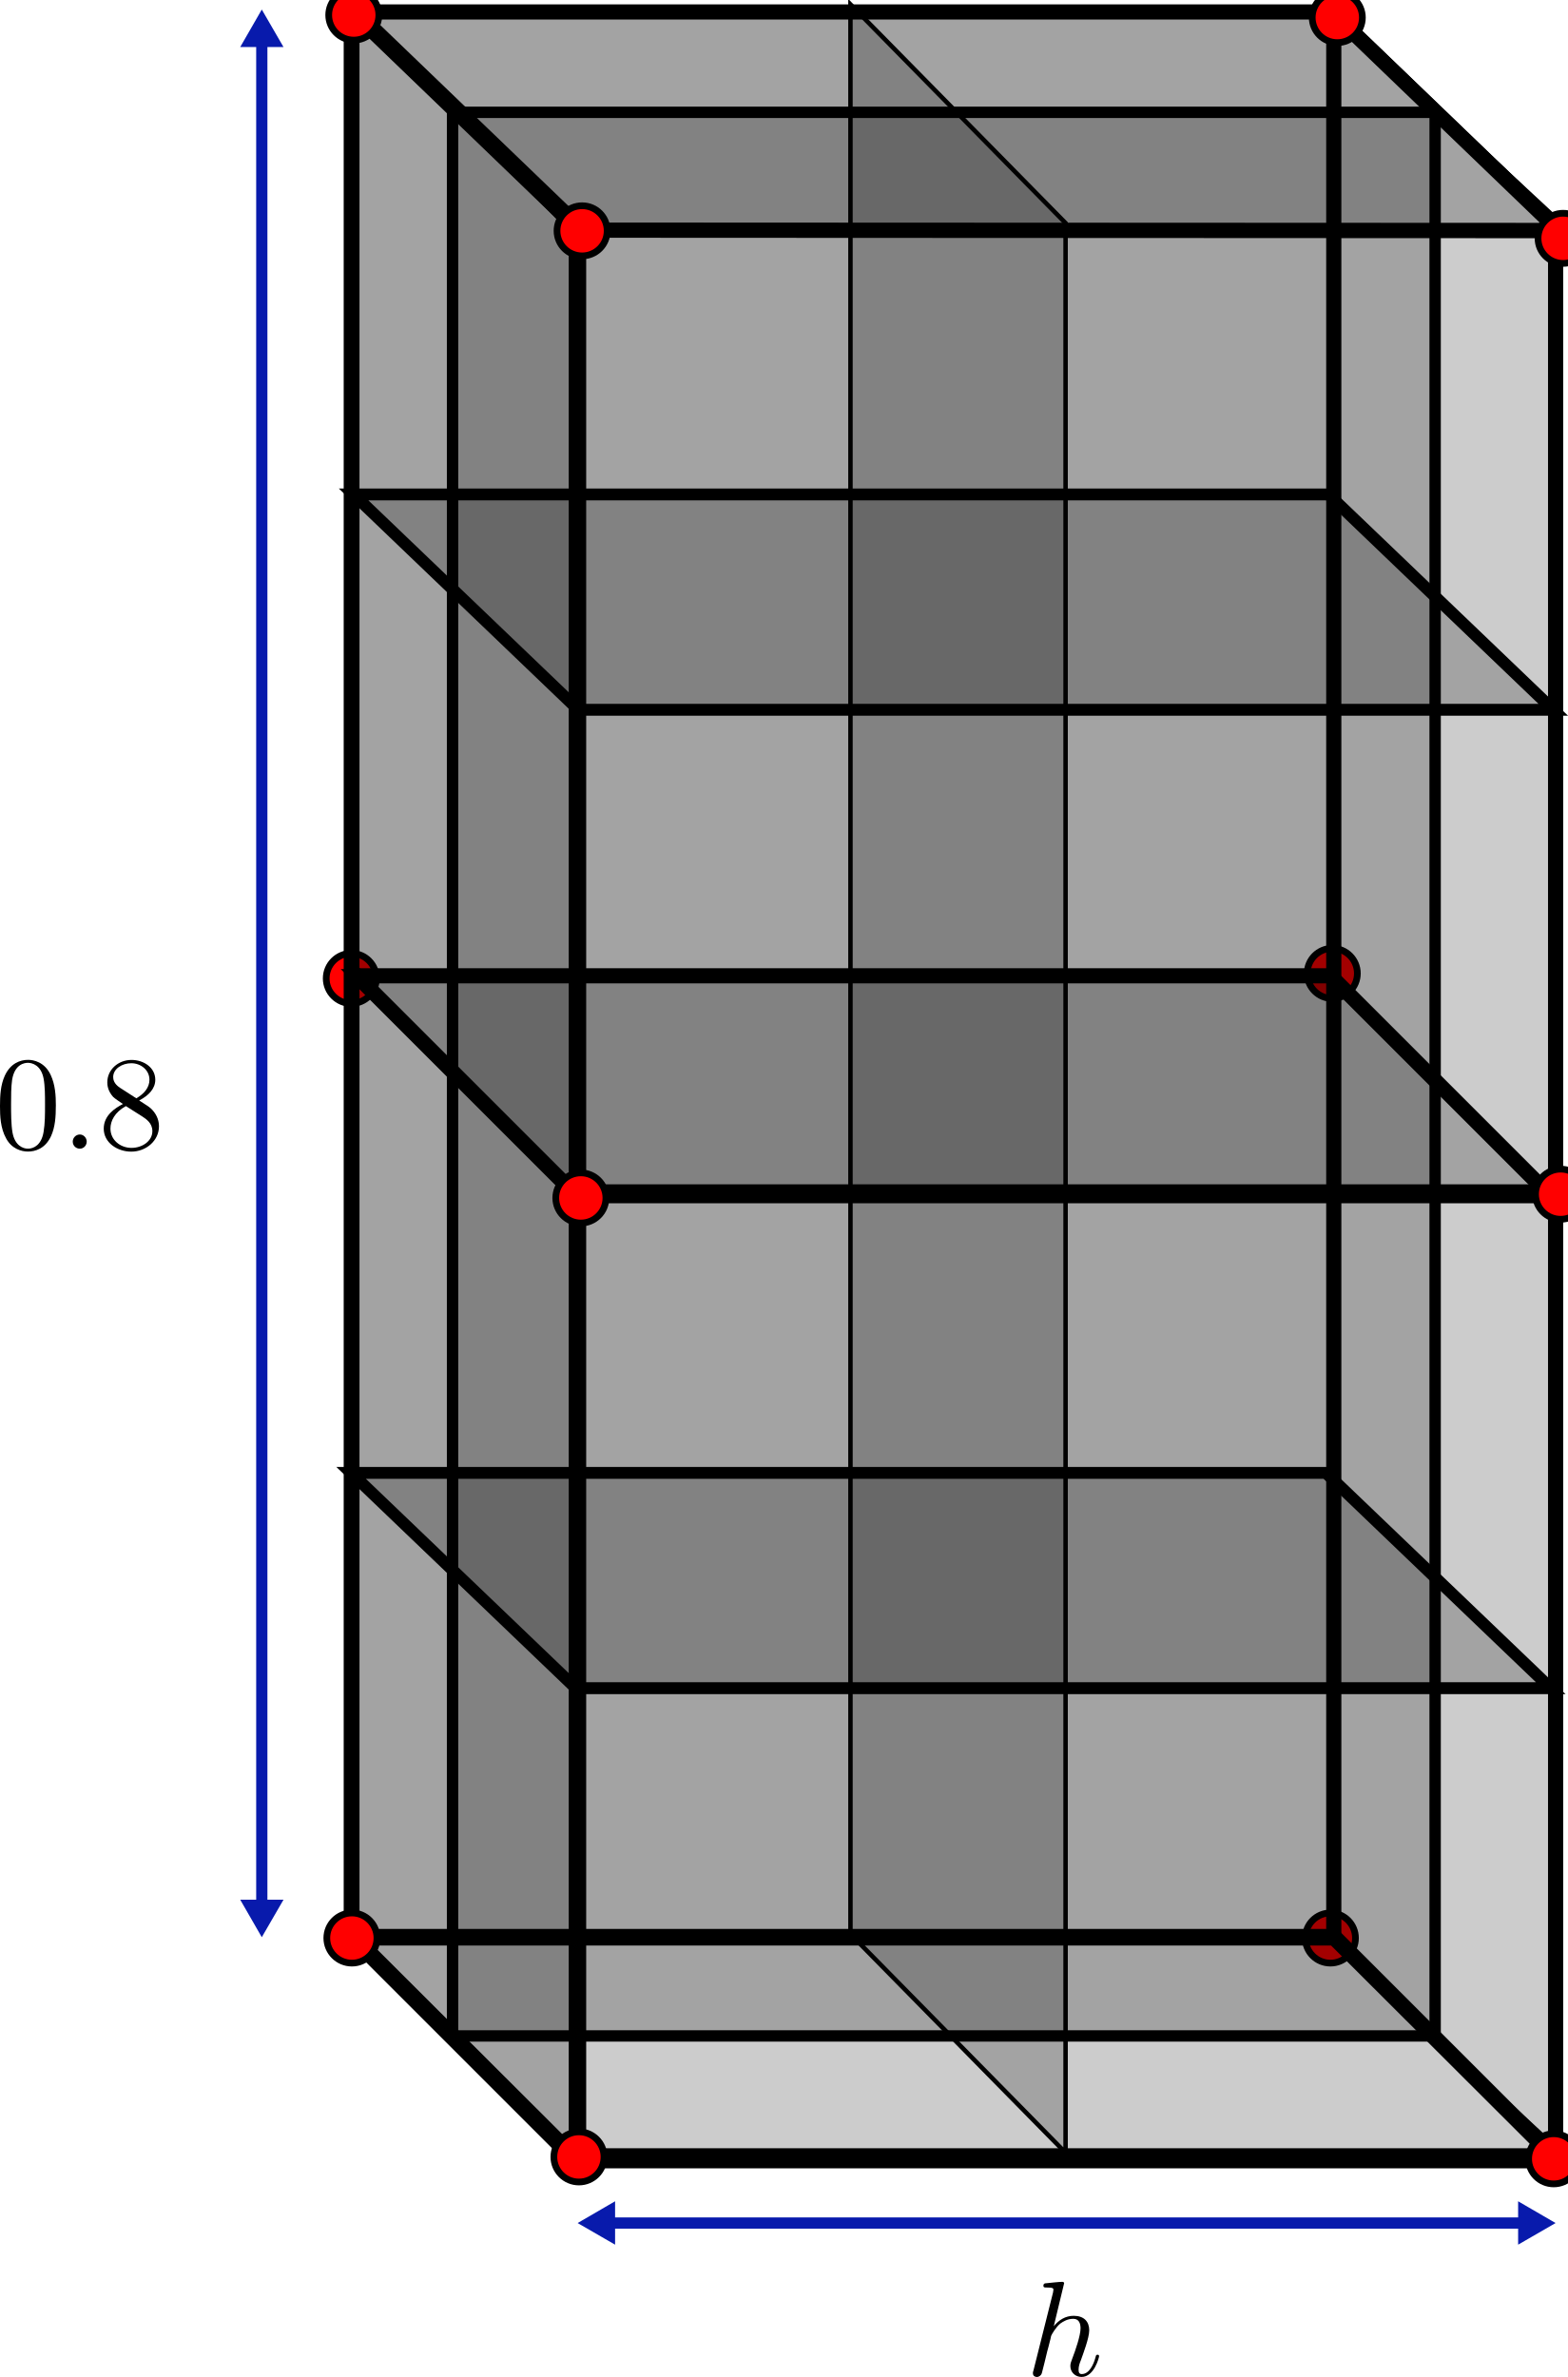
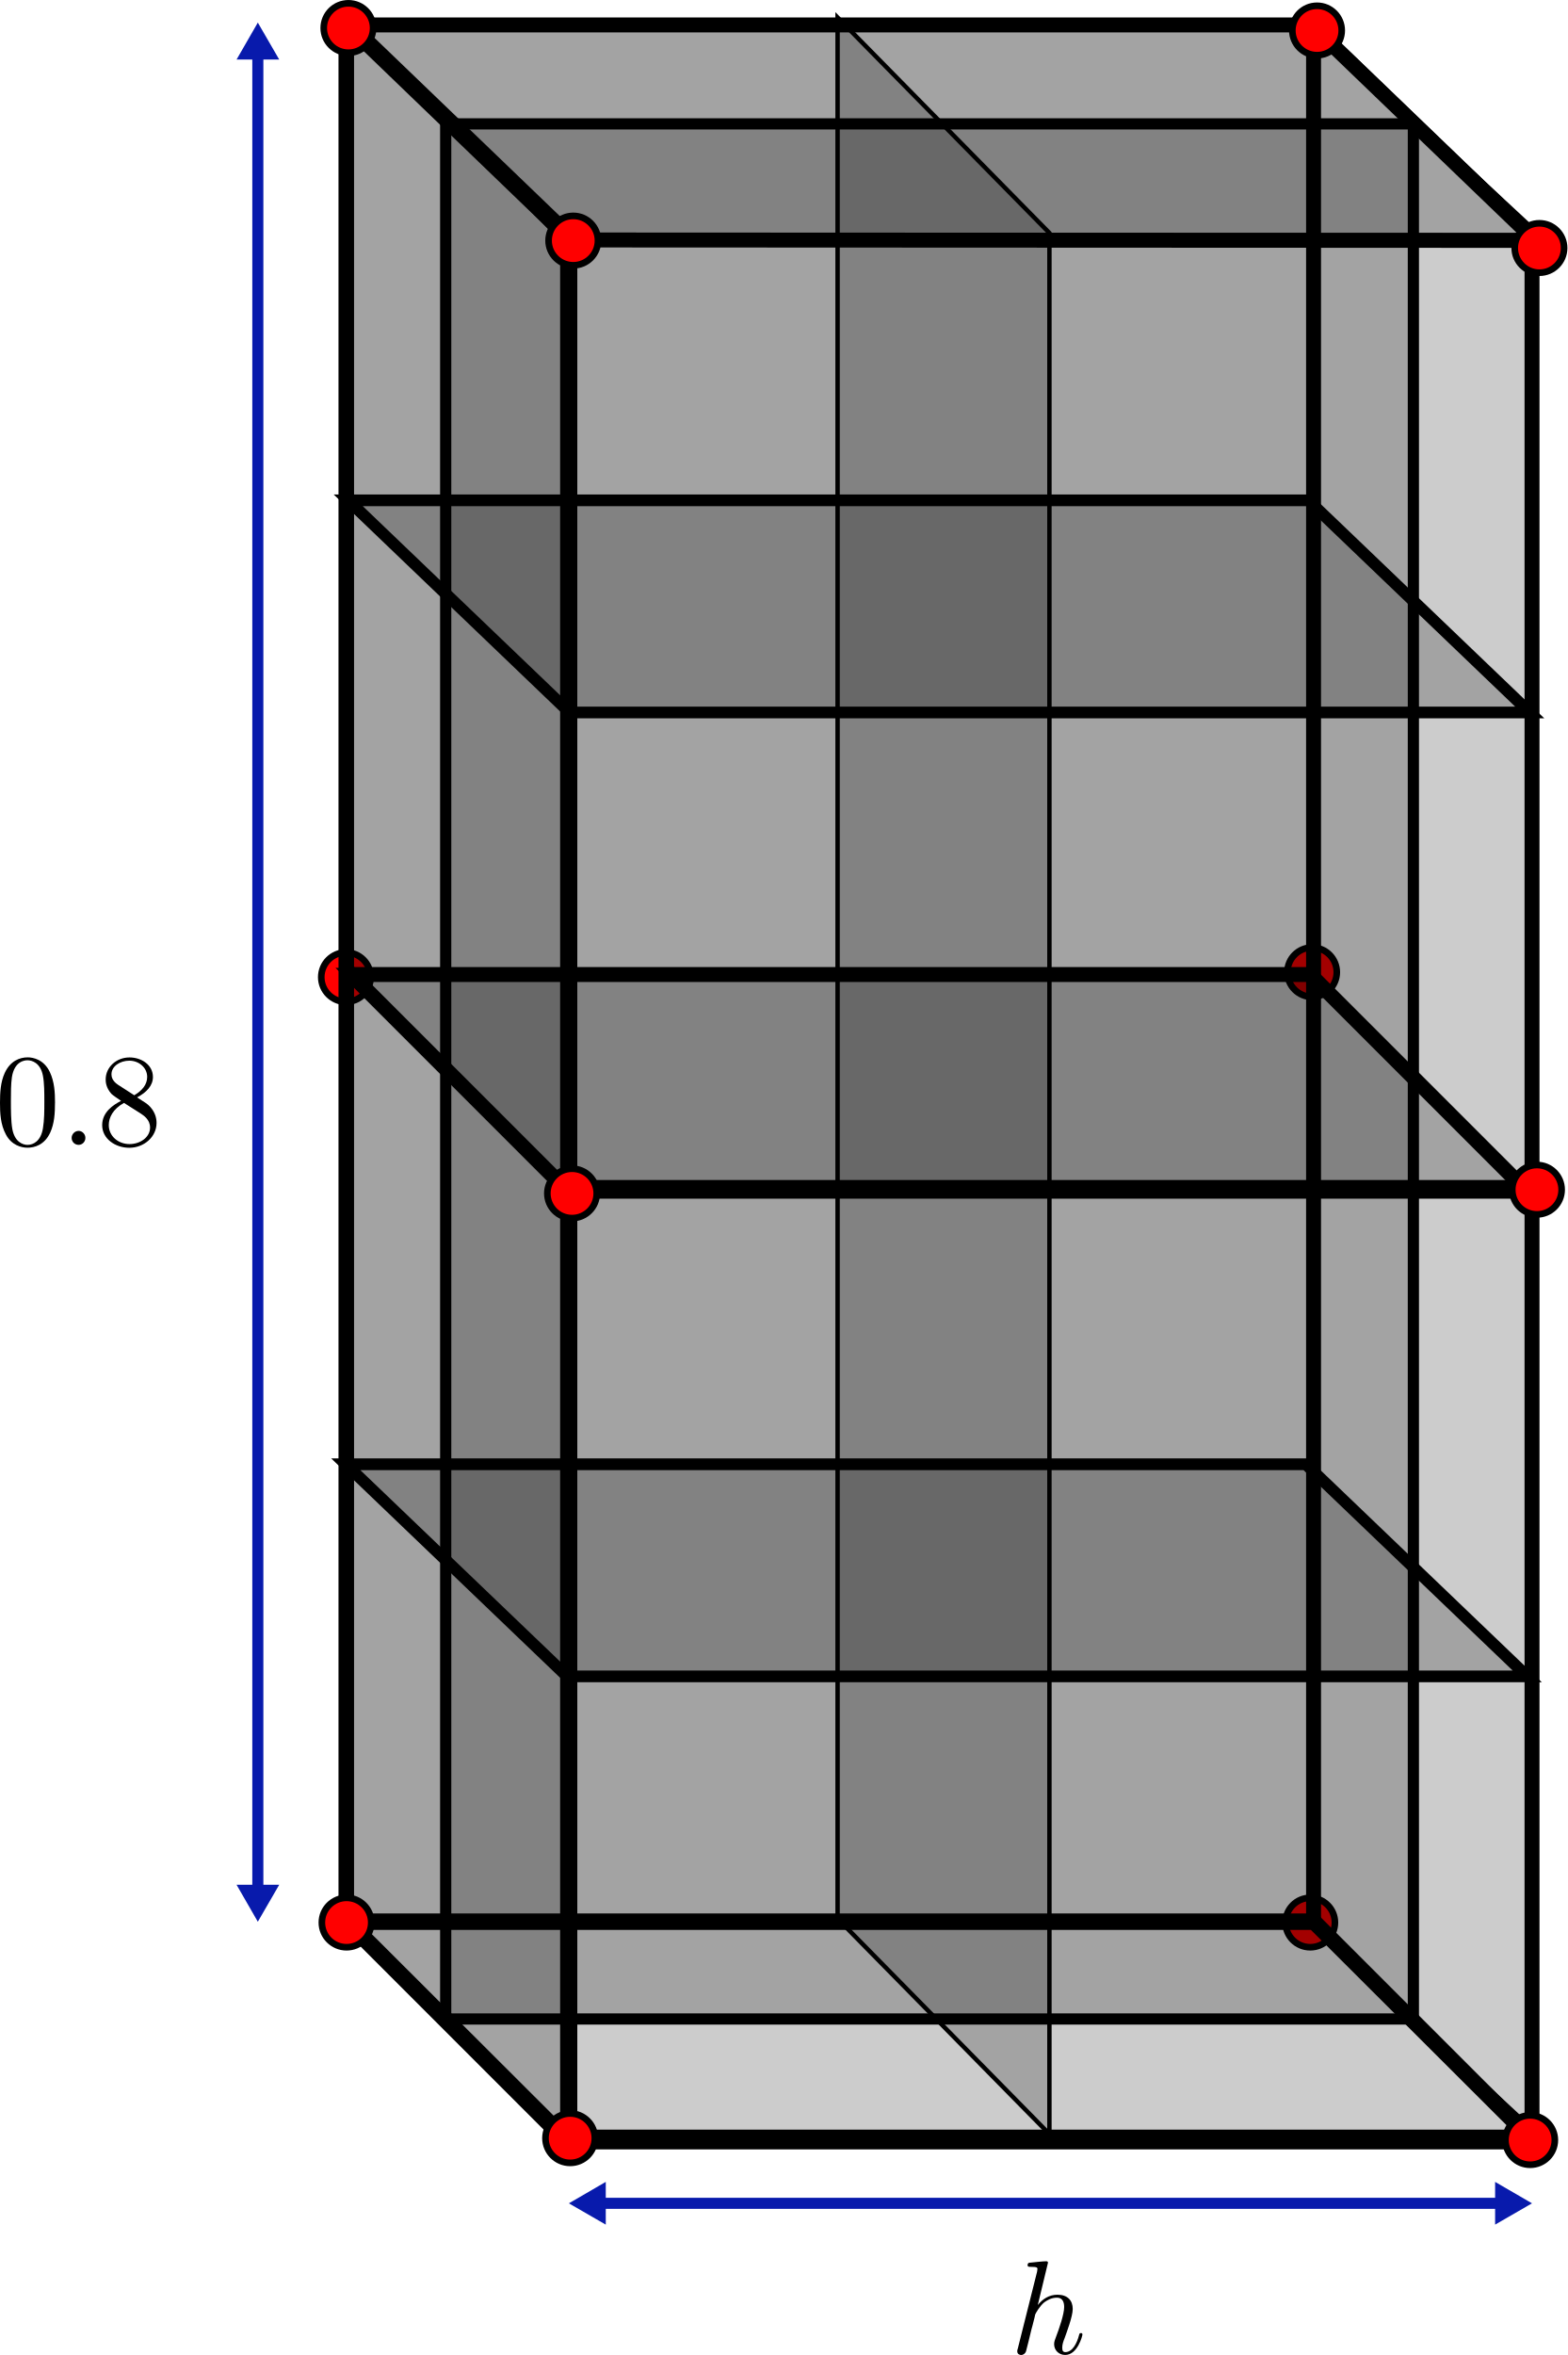
- <svg xmlns="http://www.w3.org/2000/svg" width="41.332mm" height="62.671mm" viewBox="0 0 41.332 62.671" version="1.1" id="svg5" xml:space="preserve">
+ <svg xmlns="http://www.w3.org/2000/svg" width="41.959mm" height="63.024mm" viewBox="0 0 41.959 63.024" version="1.1" id="svg5" xml:space="preserve">
  <defs id="defs2">
    <defs id="id-ffe6bafd-173a-453f-8d17-b87ef3f4fc72">
      <g id="id-0c022760-c674-4da5-b7f8-5ce382b2af87">
        <g id="id-fc9b28fd-17c2-489e-b6ff-da759a6d05c7">
          <path d="m 4.578,-3.188 c 0,-0.797 -0.047,-1.594 -0.391,-2.328 -0.453,-0.969 -1.281,-1.125 -1.688,-1.125 -0.609,0 -1.328,0.266 -1.75,1.188 -0.312,0.688 -0.359,1.469 -0.359,2.266 0,0.75 0.031,1.641 0.453,2.406 0.422,0.797 1.156,1 1.641,1 0.531,0 1.297,-0.203 1.734,-1.156 0.312,-0.688 0.359,-1.469 0.359,-2.25 z M 2.484,0 C 2.094,0 1.5,-0.25 1.328,-1.203 1.219,-1.797 1.219,-2.719 1.219,-3.312 c 0,-0.641 0,-1.297 0.078,-1.828 0.188,-1.188 0.938,-1.281 1.188,-1.281 0.328,0 0.984,0.188 1.172,1.172 0.109,0.562 0.109,1.312 0.109,1.938 0,0.75 0,1.422 -0.109,2.062 C 3.5,-0.297 2.938,0 2.484,0 Z m 0,0" id="id-942f8551-b6a1-45a8-a237-4219e77ba015" />
        </g>
        <g id="id-4047abac-c661-40f9-ad00-580428a47825">
          <path d="m 1.625,-4.562 c -0.453,-0.297 -0.5,-0.625 -0.5,-0.797 0,-0.609 0.656,-1.031 1.359,-1.031 0.719,0 1.359,0.516 1.359,1.234 0,0.578 -0.391,1.047 -0.984,1.391 z m 1.453,0.953 C 3.797,-3.984 4.281,-4.5 4.281,-5.156 c 0,-0.922 -0.875,-1.484 -1.781,-1.484 -1,0 -1.812,0.734 -1.812,1.672 0,0.172 0.016,0.625 0.438,1.094 0.109,0.109 0.484,0.359 0.734,0.531 C 1.281,-3.047 0.422,-2.5 0.422,-1.5 c 0,1.047 1.016,1.719 2.062,1.719 1.125,0 2.078,-0.828 2.078,-1.891 0,-0.359 -0.109,-0.812 -0.5,-1.234 C 3.875,-3.109 3.719,-3.203 3.078,-3.609 Z m -1,0.422 1.234,0.781 c 0.281,0.188 0.75,0.484 0.75,1.094 0,0.734 -0.75,1.25 -1.562,1.25 -0.859,0 -1.578,-0.609 -1.578,-1.438 0,-0.578 0.312,-1.219 1.156,-1.688 z m 0,0" id="id-6ff139f0-e753-4a06-9ce1-0697aaf8278f" />
        </g>
        <g id="id-3a87ac24-246b-4257-bc41-29f48d426239">
          <path d="m 1.906,-0.531 c 0,-0.281 -0.234,-0.531 -0.516,-0.531 -0.297,0 -0.531,0.25 -0.531,0.531 C 0.859,-0.234 1.094,0 1.391,0 1.672,0 1.906,-0.234 1.906,-0.531 Z m 0,0" id="id-0671f66f-d9c8-473c-aec9-efa2f09567ba" />
        </g>
      </g>
    </defs>
  </defs>
-   <g id="layer1" transform="translate(-10.31945,-50.50897)" />
-   <g id="g15680" transform="translate(-15.92109,-50.88435)">
+   <g id="layer1" transform="translate(-10.31945,-50.15589)" />
+   <g id="g15680" transform="translate(-15.92109,-50.53127)">
    <g id="g19363">
      <g id="g18513" transform="translate(-56.61199,4.523436)">
        <path style="fill:none;fill-opacity:1;stroke:#ff0000;stroke-width:0.3;stroke-dasharray:none;stroke-opacity:1" d="M 87.768,103.144 V 52.397" id="path15767-6-5-0-0" />
      </g>
      <circle style="fill:#ff0000;fill-opacity:1;stroke:#000000;stroke-width:0.177;stroke-dasharray:none;stroke-opacity:1" id="path13070-06" cx="51.045" cy="76.549" r="0.661" />
      <circle style="fill:#ff0000;fill-opacity:1;stroke:#000000;stroke-width:0.177;stroke-dasharray:none;stroke-opacity:1" id="path13070-1" cx="25.182" cy="76.681" r="0.661" />
      <circle style="fill:#ff0000;fill-opacity:1;stroke:#000000;stroke-width:0.177;stroke-dasharray:none;stroke-opacity:1" id="path13070-0" cx="50.995" cy="101.982" r="0.661" />
      <path d="M 56.272,109.496 H 31.809" style="fill:none;stroke:#081aac;stroke-width:0.296;stroke-linecap:butt;stroke-linejoin:miter;stroke-miterlimit:4;stroke-dasharray:none;stroke-opacity:1" id="path170" />
      <path d="m 56.808,109.496 -0.802,0.463 v -0.929 z" style="fill:#081aac;fill-opacity:1;fill-rule:evenodd;stroke:#081aac;stroke-width:0.124;stroke-linecap:butt;stroke-linejoin:miter;stroke-miterlimit:4;stroke-dasharray:none;stroke-opacity:1" id="path174" />
      <path d="m 31.273,109.496 0.802,-0.466 v 0.929 z" style="fill:#081aac;fill-opacity:1;fill-rule:evenodd;stroke:#081aac;stroke-width:0.124;stroke-linecap:butt;stroke-linejoin:miter;stroke-miterlimit:4;stroke-dasharray:none;stroke-opacity:1" id="path178" />
      <path d="M 22.823,101.3 V 51.797" style="fill:none;stroke:#081aac;stroke-width:0.296;stroke-linecap:butt;stroke-linejoin:miter;stroke-miterlimit:4;stroke-dasharray:none;stroke-opacity:1" id="path182" />
      <path d="m 22.823,101.836 -0.462,-0.803 h 0.927 z" style="fill:#081aac;fill-opacity:1;fill-rule:evenodd;stroke:#081aac;stroke-width:0.124;stroke-linecap:butt;stroke-linejoin:miter;stroke-miterlimit:4;stroke-dasharray:none;stroke-opacity:1" id="path186" />
      <path d="m 22.823,51.26 0.465,0.803 h -0.927 z" style="fill:#081aac;fill-opacity:1;fill-rule:evenodd;stroke:#081aac;stroke-width:0.124;stroke-linecap:butt;stroke-linejoin:miter;stroke-miterlimit:4;stroke-dasharray:none;stroke-opacity:1" id="path190" />
      <path d="m 43.975,111.084 c 0,0 0,-0.038 -0.043,-0.038 -0.084,0 -0.34,0.028 -0.435,0.038 -0.027,0 -0.068,0.006 -0.068,0.066 0,0.046 0.035,0.046 0.084,0.046 0.174,0 0.18,0.022 0.18,0.06 l -0.011,0.074 -0.514,2.048 c -0.016,0.05 -0.016,0.054 -0.016,0.077 0,0.084 0.073,0.1 0.106,0.1 0.054,0 0.111,-0.043 0.128,-0.096 l 0.068,-0.266 0.077,-0.319 c 0.022,-0.082 0.046,-0.161 0.063,-0.24 0.005,-0.022 0.038,-0.139 0.038,-0.161 0.011,-0.033 0.122,-0.229 0.245,-0.329 0.079,-0.054 0.184,-0.123 0.34,-0.123 0.15,0 0.191,0.123 0.191,0.25 0,0.191 -0.134,0.58 -0.218,0.798 -0.027,0.079 -0.051,0.123 -0.051,0.196 0,0.166 0.13,0.289 0.296,0.289 0.334,0 0.462,-0.517 0.462,-0.547 0,-0.038 -0.027,-0.038 -0.038,-0.038 -0.041,0 -0.041,0.011 -0.057,0.068 -0.049,0.188 -0.166,0.441 -0.362,0.441 -0.06,0 -0.084,-0.036 -0.084,-0.117 0,-0.09 0.03,-0.174 0.063,-0.254 0.054,-0.155 0.218,-0.58 0.218,-0.784 0,-0.229 -0.139,-0.381 -0.408,-0.381 -0.223,0 -0.395,0.112 -0.527,0.275 z" style="fill:#000000;fill-opacity:1;fill-rule:nonzero;stroke:none;stroke-width:0.697" id="path1140" />
      <path d="m 17.394,80.046 c 0,-0.281 -0.016,-0.562 -0.137,-0.821 -0.159,-0.341 -0.451,-0.397 -0.594,-0.397 -0.214,0 -0.467,0.094 -0.616,0.419 -0.11,0.242 -0.126,0.518 -0.126,0.799 0,0.264 0.011,0.578 0.159,0.848 0.148,0.281 0.407,0.352 0.577,0.352 0.187,0 0.456,-0.072 0.61,-0.408 0.11,-0.242 0.126,-0.518 0.126,-0.793 z m -0.736,1.124 c -0.137,0 -0.346,-0.088 -0.407,-0.424 -0.038,-0.209 -0.038,-0.534 -0.038,-0.744 0,-0.226 0,-0.457 0.027,-0.644 0.066,-0.419 0.33,-0.452 0.418,-0.452 0.115,0 0.346,0.066 0.412,0.413 0.038,0.198 0.038,0.463 0.038,0.683 0,0.264 0,0.501 -0.038,0.727 -0.055,0.336 -0.253,0.441 -0.412,0.441 z m 0,0" id="id-bc466db8-2a25-4643-9d19-46b59c36e522" style="fill:#000000;fill-opacity:1;stroke-width:0.352" />
      <path d="m 18.207,80.983 c 0,-0.099 -0.082,-0.187 -0.181,-0.187 -0.104,0 -0.187,0.088 -0.187,0.187 0,0.105 0.082,0.187 0.187,0.187 0.099,0 0.181,-0.083 0.181,-0.187 z m 0,0" id="id-785b7e0c-71d1-49f8-8f5f-f7c2d0cf467e" style="fill:#000000;fill-opacity:1;stroke-width:0.352" />
      <path d="m 19.081,79.562 c -0.159,-0.105 -0.176,-0.22 -0.176,-0.281 0,-0.215 0.231,-0.364 0.478,-0.364 0.253,0 0.478,0.182 0.478,0.435 0,0.204 -0.137,0.369 -0.346,0.49 z m 0.511,0.336 c 0.253,-0.132 0.423,-0.314 0.423,-0.545 0,-0.325 -0.308,-0.523 -0.627,-0.523 -0.352,0 -0.638,0.259 -0.638,0.589 0,0.061 0.005,0.22 0.154,0.386 0.038,0.039 0.17,0.127 0.258,0.187 -0.203,0.105 -0.506,0.297 -0.506,0.65 0,0.369 0.357,0.606 0.725,0.606 0.396,0 0.731,-0.292 0.731,-0.666 0,-0.127 -0.038,-0.286 -0.176,-0.435 -0.066,-0.072 -0.121,-0.105 -0.346,-0.248 z m -0.352,0.149 0.434,0.275 c 0.099,0.066 0.264,0.171 0.264,0.386 0,0.259 -0.264,0.441 -0.55,0.441 -0.302,0 -0.555,-0.215 -0.555,-0.507 0,-0.204 0.11,-0.43 0.407,-0.595 z m 0,0" id="id-4c8e08ca-28e7-4860-baf3-b885780cae8e" style="fill:#000000;fill-opacity:1;stroke-width:0.352" />
      <path style="fill:none;fill-opacity:1;stroke:#000000;stroke-width:0.3;stroke-dasharray:none;stroke-opacity:1" d="M 56.918,82.219 V 107.718" id="path15518" />
      <path style="fill:none;fill-opacity:1;stroke:#000000;stroke-width:0.3;stroke-dasharray:none;stroke-opacity:1" d="M 31.225,107.674 H 56.918" id="path15522" />
      <path style="fill:none;fill-opacity:1;stroke:#000000;stroke-width:0.4;stroke-dasharray:none;stroke-opacity:1" d="M 51.028,51.199 H 25.182 v 50.75 l 5.904,5.904 H 56.932 V 56.879 Z" id="path25126" />
      <path style="fill:none;fill-opacity:1;stroke:#000000;stroke-width:0.4;stroke-dasharray:none;stroke-opacity:1" d="M 56.964,82.409 H 31.122 l -5.87,-5.87" id="path25348" />
-       <path style="fill:none;fill-opacity:1;stroke:#000000;stroke-width:0.46;stroke-dasharray:none;stroke-opacity:1" d="m 31.145,107.759 0,-50.864" id="path25350" />
-       <path style="fill:none;fill-opacity:1;stroke:#000000;stroke-width:0.4;stroke-dasharray:none;stroke-opacity:1" d="m 51.084,101.954 0,-50.722" id="path25352" />
+       <path style="fill:none;fill-opacity:1;stroke:#000000;stroke-width:0.46;stroke-dasharray:none;stroke-opacity:1" d="M 31.145,107.759 V 56.896" id="path25350" />
+       <path style="fill:none;fill-opacity:1;stroke:#000000;stroke-width:0.4;stroke-dasharray:none;stroke-opacity:1" d="M 51.084,101.954 V 51.232" id="path25352" />
      <path style="fill:none;fill-opacity:1;stroke:#000000;stroke-width:0.4;stroke-dasharray:none;stroke-opacity:1" d="m 25.182,51.165 6.01,5.788 25.725,0.012" id="path25356" />
      <path style="fill:none;fill-opacity:1;stroke:#000000;stroke-width:0.4;stroke-dasharray:none;stroke-opacity:1" d="m 25.155,76.612 h 25.842 l 5.87,5.87" id="path25348-3" />
      <path style="fill:none;fill-opacity:1;stroke:#000000;stroke-width:0.4;stroke-dasharray:none;stroke-opacity:1" d="m 25.252,101.942 h 25.842 l 5.87,5.87" id="path25348-3-6" />
      <rect style="fill:#000000;fill-opacity:0.202;stroke:#000000;stroke-width:0.3;stroke-opacity:1" id="rect6496" width="25.904" height="50.717" x="25.148" y="51.182" />
      <rect style="fill:#000000;fill-opacity:0.202;stroke:#000000;stroke-width:0.3;stroke-opacity:1" id="rect6496-1" width="25.904" height="50.717" x="27.852" y="53.846" />
      <rect style="fill:#000000;fill-opacity:0.202;stroke:#000000;stroke-width:0.164;stroke-opacity:1" id="rect6496-7" width="7.736" height="50.877" x="69.742" y="3.811" transform="matrix(0.7330589,0.6801651,0,1,0,0)" />
      <rect style="fill:#000000;fill-opacity:0.202;stroke:#000000;stroke-width:0.449;stroke-dasharray:none;stroke-opacity:1" id="rect12747" width="25.701" height="8.036" x="-76.847" y="144.424" transform="matrix(1,0,0.7078122,0.7064007,0,0)" />
      <rect style="fill:#000000;fill-opacity:0.202;stroke:#000000;stroke-width:0.168;stroke-opacity:1" id="rect6496-7-5" width="8.088" height="50.877" x="54.683" y="12.011" transform="matrix(0.701172,0.7129922,0,1,0,0)" />
      <rect style="fill:#000000;fill-opacity:0.202;stroke:#000000;stroke-width:0.168;stroke-opacity:1" id="rect6496-7-5-3" width="8.088" height="50.877" x="36.139" y="25.467" transform="matrix(0.701172,0.7129922,0,1,0,0)" />
      <rect style="fill:#000000;fill-opacity:0.202;stroke:#000000;stroke-width:0.449;stroke-dasharray:none;stroke-opacity:1" id="rect12747-5" width="25.701" height="8.036" x="-51.459" y="108.426" transform="matrix(1,0,0.7078122,0.7064007,0,0)" />
      <rect style="fill:#000000;fill-opacity:0.202;stroke:#000000;stroke-width:0.46;stroke-dasharray:none;stroke-opacity:1" id="rect12747-5-6" width="25.731" height="8.277" x="-27.892" y="73.857" transform="matrix(1,0,0.720845,0.6930963,0,0)" />
      <rect style="fill:#000000;fill-opacity:0.202;stroke:#000000;stroke-width:0.453;stroke-dasharray:none;stroke-opacity:1" id="rect12747-5-6-2" width="25.701" height="8.206" x="-41.483" y="92.403" transform="matrix(1,0,0.7221231,0.6917646,0,0)" />
      <rect style="fill:#000000;fill-opacity:0.202;stroke:#000000;stroke-width:0.453;stroke-dasharray:none;stroke-opacity:1" id="rect12747-5-6-2-9" width="25.701" height="8.206" x="-68.478" y="129.694" transform="matrix(1,0,0.7221231,0.6917646,0,0)" />
      <circle style="fill:#ff0000;fill-opacity:1;stroke:#000000;stroke-width:0.177;stroke-dasharray:none;stroke-opacity:1" id="path13070" cx="31.184" cy="107.753" r="0.661" />
      <circle style="fill:#ff0000;fill-opacity:1;stroke:#000000;stroke-width:0.177;stroke-dasharray:none;stroke-opacity:1" id="path13070-2" cx="25.198" cy="101.982" r="0.661" />
      <circle style="fill:#ff0000;fill-opacity:1;stroke:#000000;stroke-width:0.177;stroke-dasharray:none;stroke-opacity:1" id="path13070-7" cx="56.882" cy="107.803" r="0.661" />
      <circle style="fill:#ff0000;fill-opacity:1;stroke:#000000;stroke-width:0.177;stroke-dasharray:none;stroke-opacity:1" id="path13070-9" cx="57.064" cy="82.37" r="0.661" />
      <circle style="fill:#ff0000;fill-opacity:1;stroke:#000000;stroke-width:0.177;stroke-dasharray:none;stroke-opacity:1" id="path13070-26" cx="31.234" cy="82.469" r="0.661" />
      <circle style="fill:#ff0000;fill-opacity:1;stroke:#000000;stroke-width:0.177;stroke-dasharray:none;stroke-opacity:1" id="path13070-8" cx="57.13" cy="57.168" r="0.661" />
      <circle style="fill:#ff0000;fill-opacity:1;stroke:#000000;stroke-width:0.177;stroke-dasharray:none;stroke-opacity:1" id="path13070-79" cx="51.177" cy="51.347" r="0.661" />
      <circle style="fill:#ff0000;fill-opacity:1;stroke:#000000;stroke-width:0.177;stroke-dasharray:none;stroke-opacity:1" id="path13070-20" cx="25.248" cy="51.281" r="0.661" />
      <circle style="fill:#ff0000;fill-opacity:1;stroke:#000000;stroke-width:0.177;stroke-dasharray:none;stroke-opacity:1" id="path13070-23" cx="31.267" cy="56.97" r="0.661" />
    </g>
  </g>
</svg>
